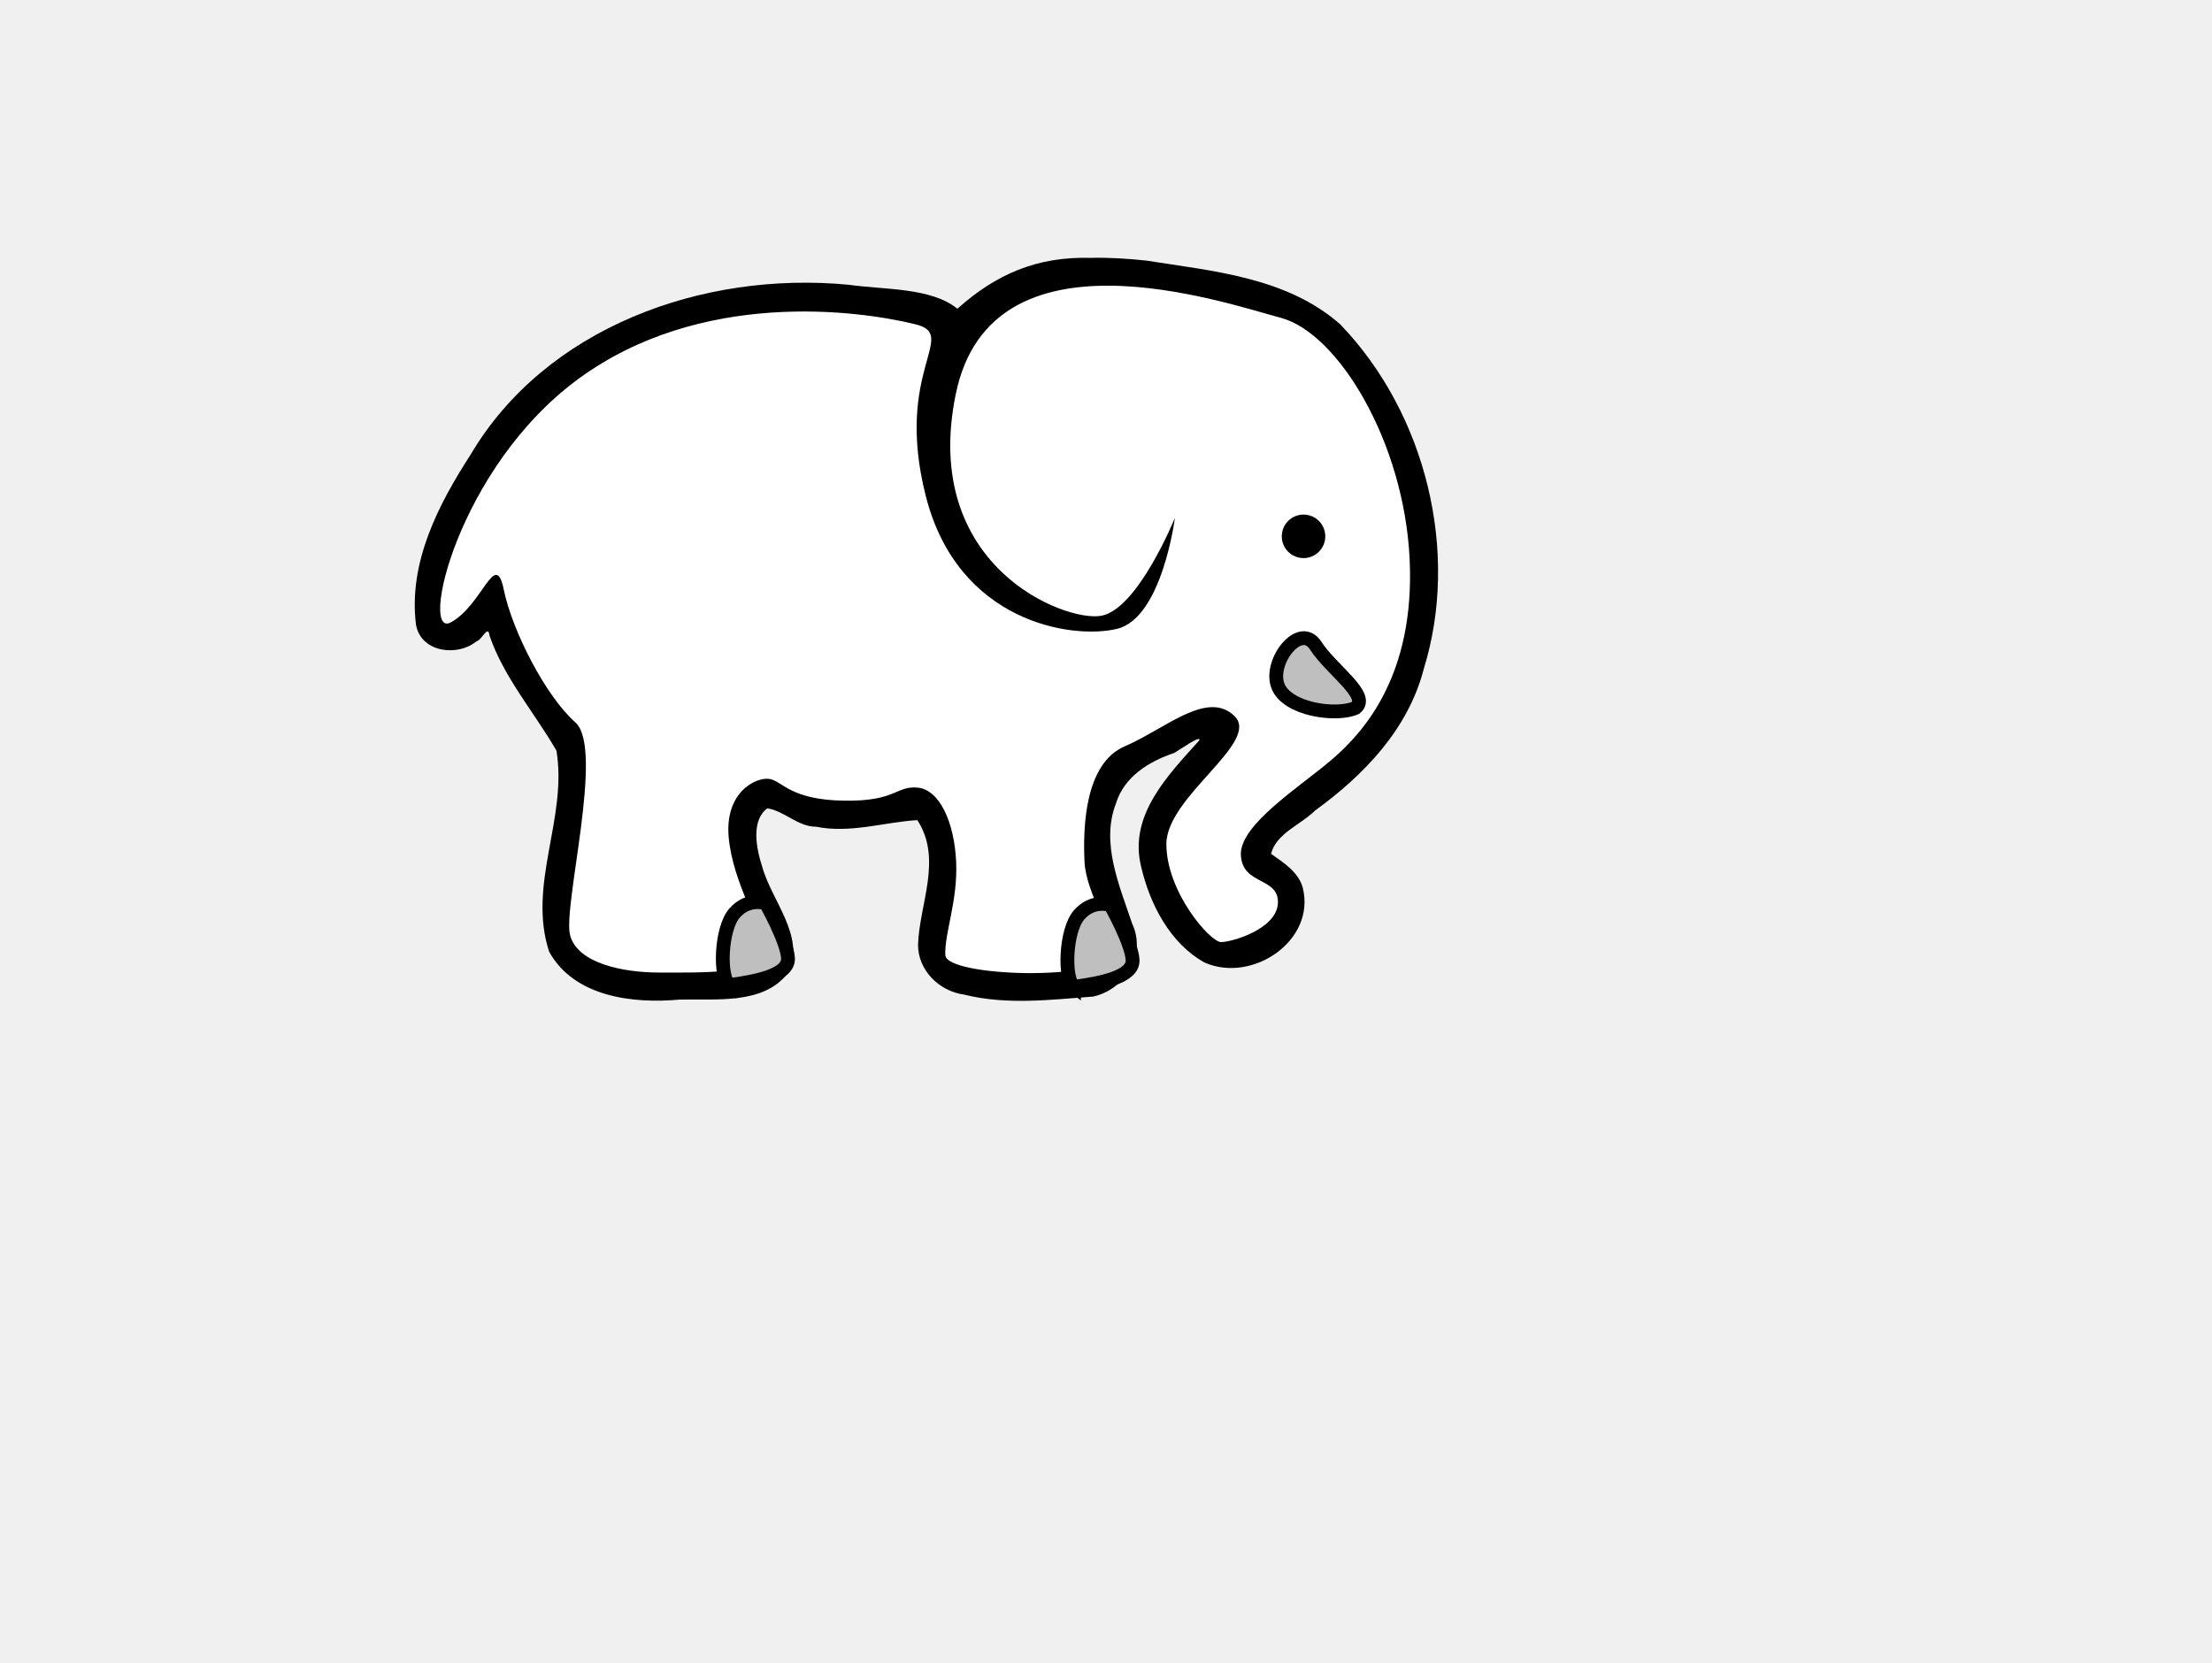
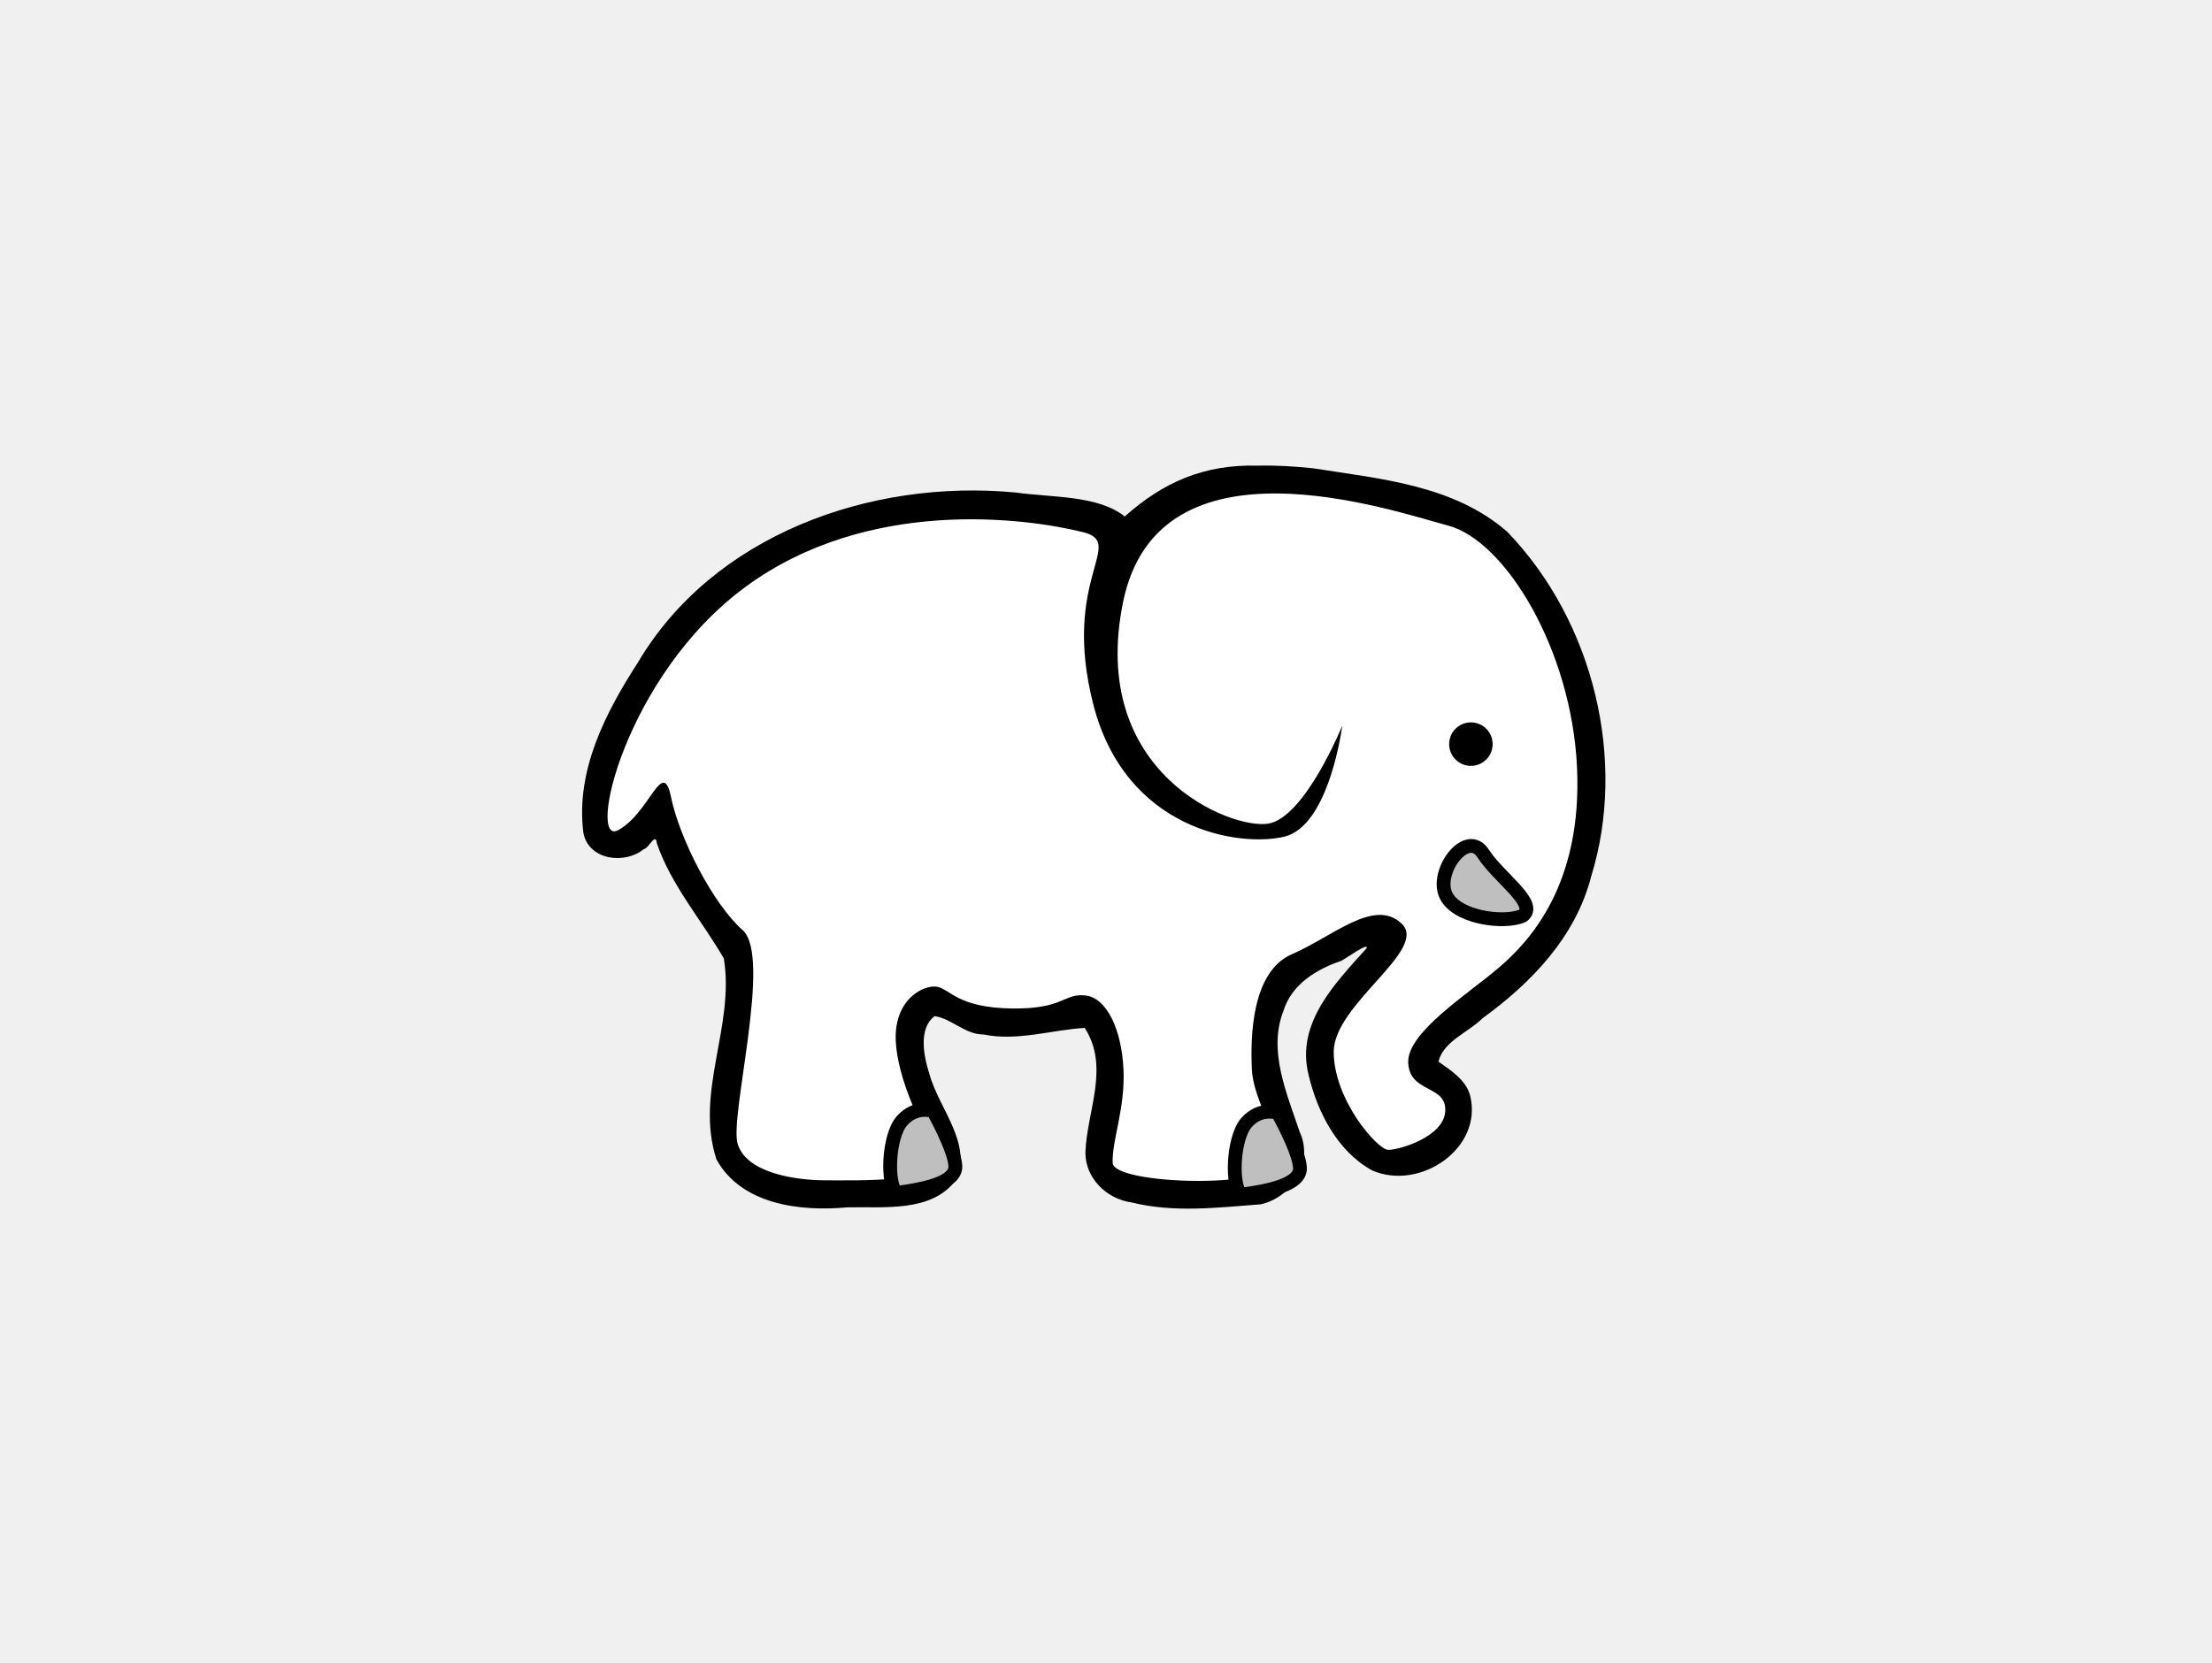
- <svg xmlns="http://www.w3.org/2000/svg" width="133" height="100" viewBox="0 0 640 480">
-   <path fill-rule="evenodd" d="M315.482 74.025c-15.574-.423-27.405 4.823-38.483 14.718-7.679-6.211-21.19-5.46-31.461-6.937-42.463-4.047-87.743 12.482-109.416 49.224-9.258 14.344-18.078 31.238-15.742 49.307 1.58 8.033 12.139 9.077 17.44 4.688 1.6-.316 3.42-5.125 3.83-1.625 4.162 12.114 12.997 22.225 19.352 33.25 3.24 19.638-8.466 38.675-2.128 58.156 7.307 13.235 24.506 15.1 37.781 13.875 10.598-.257 24.271 1.531 31.324-7.687 5.327-10.45-4.788-20.86-7.491-30.907-1.71-5.277-3.213-13.255 1.521-16.75 4.972.741 8.822 5.345 14.126 5.313 9.893 2.015 19.923-1.369 29.285-1.906 7.312 11.319.614 24.13.2 36-.07 7.424 6.097 13.517 13.342 14.5 12.304 3.076 25.084 1.476 37.34.562 8.996-1.96 15.527-11.966 11.285-21.062-3.782-11.263-9.124-23.416-4.707-34.813 2.35-7.751 9.57-12.184 16.78-14.594 1.719-.933 7.837-5.386 7.346-3.691-8.8 9.852-20.62 21.585-16.82 36.66 2.504 10.74 8.35 22.173 18.402 27.688 13.897 6.04 32.245-6.493 28.314-21.782-1.262-4.535-5.778-7.315-9.146-9.718 1.506-5.969 8.687-8.447 12.751-12.532 14.177-10.298 26.96-23.547 31.465-41.093 10.3-33.359.895-73.534-24.249-99.655-15.556-13.636-36.933-15.365-56.11-18.408-5.369-.58-10.762-.9-16.13-.781z" />
-   <path fill="#fff" fill-rule="evenodd" d="M385.41 219.16c8.77-7.554 24.05-23.922 22.444-57.916-1.606-33.994-20.72-65.47-37.295-69.877-16.576-4.407-83.776-27.699-94.017 22.033s31.451 66.1 42.064 64.211c10.612-1.888 21.324-28.328 21.324-28.328s-3.668 28.958-16.74 32.106c-13.07 3.147-46.043-1.889-55.323-38.401-9.279-36.513 9.76-46.585-2.979-49.732-16.968-4.193-62.169-10.073-97.462 15.738-35.293 25.81-46.163 75.542-36.958 70.506 9.205-5.036 12.838-21.404 15.292-9.443 2.454 11.961 12.16 30.847 20.7 38.401 8.54 7.554-3.767 53.51-1.492 61.693 2.275 8.184 15.614 10.702 25.686 10.702 10.073 0 32.765.63 31.179-6.295-1.586-6.925-9.735-19.515-10.99-32.735-1.254-13.22 7.981-17.627 11.788-16.997 3.807.629 5.938 6.075 21.701 6.295 15.112.21 14.9-4.407 21.225-3.777 6.325.63 10.549 10.072 11.084 21.403.535 11.332-3.425 20.775-3.128 27.07.298 6.295 45.683 7.554 47.214 0 1.532-7.554-6.498-17.627-6.944-27.07-.446-9.442-.08-28.328 11.643-33.364 11.723-5.036 23.778-16.368 31.69-8.814 7.91 7.555-19.674 23.293-19.65 37.142.025 13.85 12.67 28.329 15.818 28.329 3.148 0 16.19-3.777 16.462-11.332.272-7.554-10.31-5.036-10.727-13.85-.416-8.812 17.255-19.83 26.39-27.698z" />
-   <path d="M383.447 154.617a6.295 6.295 0 11-12.59 0 6.295 6.295 0 0112.59 0z" />
-   <path fill="#bfbfbf" fill-rule="evenodd" stroke="#000" stroke-width="4" d="M392.186 204.262c4.5-3.5-7-11-11.5-18s-13.5 4.5-11 11.5 17 9 22.5 6.5zM211.037 284.5c7.729-1.06 17.191-2.828 16.957-7.778-.234-4.95-6.408-15.91-6.408-15.91s-5.034-1.768-9.06 2.829c-4.025 4.596-4.417 18.738-1.489 20.86zM310.74 285.008c7.728-1.06 17.19-2.828 16.956-7.778-.234-4.95-6.408-15.91-6.408-15.91s-5.034-1.768-9.06 2.829c-4.025 4.596-4.417 18.738-1.488 20.86z" />
+ <svg xmlns="http://www.w3.org/2000/svg" width="133" height="100" viewBox="0 0 133 100" fill="none">
+   <path fill-rule="evenodd" clip-rule="evenodd" d="M75.624 28.005C72.387 27.917 69.928 29.007 67.626 31.064C66.031 29.773 63.223 29.929 61.088 29.622C52.264 28.781 42.854 32.216 38.35 39.852C36.426 42.832 34.594 46.343 35.079 50.098C35.407 51.767 37.602 51.984 38.703 51.072C39.036 51.007 39.414 50.007 39.499 50.735C40.364 53.252 42.2 55.353 43.521 57.644C44.194 61.725 41.761 65.681 43.078 69.73C44.597 72.48 48.171 72.868 50.93 72.613C53.132 72.56 55.974 72.931 57.439 71.016C58.546 68.844 56.444 66.681 55.883 64.593C55.527 63.496 55.215 61.839 56.199 61.112C57.232 61.266 58.032 62.223 59.134 62.216C61.19 62.635 63.275 61.932 65.22 61.82C66.74 64.172 65.348 66.835 65.262 69.301C65.247 70.844 66.529 72.11 68.034 72.315C70.591 72.954 73.247 72.621 75.794 72.431C77.663 72.024 79.021 69.945 78.139 68.055C77.353 65.714 76.243 63.188 77.161 60.82C77.649 59.209 79.15 58.288 80.648 57.787C81.005 57.593 82.277 56.668 82.175 57.02C80.346 59.068 77.89 61.506 78.679 64.638C79.2 66.87 80.415 69.246 82.504 70.392C85.391 71.648 89.204 69.043 88.388 65.866C88.125 64.923 87.187 64.346 86.487 63.846C86.8 62.606 88.292 62.091 89.137 61.242C92.083 59.102 94.739 56.349 95.675 52.702C97.816 45.77 95.862 37.421 90.636 31.993C87.403 29.159 82.961 28.8 78.976 28.167C77.86 28.047 76.739 27.98 75.624 28.005H75.624Z" fill="black" />
+   <path fill-rule="evenodd" clip-rule="evenodd" d="M90.156 58.166C91.978 56.596 95.153 53.195 94.82 46.13C94.486 39.066 90.514 32.525 87.069 31.609C83.625 30.693 69.66 25.853 67.531 36.188C65.403 46.523 74.067 49.924 76.273 49.532C78.478 49.139 80.704 43.645 80.704 43.645C80.704 43.645 79.942 49.663 77.225 50.317C74.509 50.971 67.657 49.924 65.729 42.337C63.8 34.749 67.757 32.656 65.11 32.002C61.583 31.13 52.19 29.908 44.856 35.272C37.521 40.636 35.263 50.971 37.175 49.924C39.088 48.878 39.843 45.476 40.353 47.962C40.863 50.447 42.88 54.372 44.655 55.942C46.43 57.512 43.872 67.062 44.345 68.763C44.818 70.463 47.59 70.987 49.683 70.987C51.776 70.987 56.492 71.118 56.162 69.678C55.833 68.239 54.139 65.623 53.878 62.876C53.618 60.128 55.537 59.212 56.328 59.343C57.119 59.474 57.562 60.606 60.838 60.652C63.978 60.695 63.934 59.736 65.249 59.867C66.563 59.998 67.441 61.96 67.552 64.314C67.663 66.669 66.84 68.632 66.902 69.94C66.964 71.248 76.395 71.51 76.714 69.94C77.032 68.37 75.363 66.277 75.271 64.314C75.178 62.352 75.254 58.428 77.69 57.381C80.126 56.334 82.632 53.98 84.276 55.549C85.919 57.119 80.187 60.39 80.192 63.268C80.197 66.146 82.825 69.155 83.479 69.155C84.134 69.155 86.844 68.37 86.9 66.8C86.957 65.23 84.758 65.754 84.671 63.922C84.585 62.091 88.257 59.801 90.155 58.166H90.156Z" fill="white" />
+   <path d="M89.748 44.753C89.748 44.925 89.714 45.095 89.648 45.254C89.582 45.413 89.486 45.557 89.365 45.678C89.243 45.8 89.099 45.896 88.94 45.962C88.781 46.028 88.611 46.061 88.439 46.061C88.268 46.061 88.097 46.028 87.939 45.962C87.78 45.896 87.636 45.8 87.514 45.678C87.393 45.557 87.297 45.413 87.231 45.254C87.165 45.095 87.131 44.925 87.131 44.753C87.131 44.406 87.269 44.074 87.514 43.828C87.76 43.583 88.093 43.445 88.439 43.445C88.786 43.445 89.119 43.583 89.365 43.828C89.61 44.074 89.748 44.406 89.748 44.753V44.753Z" fill="black" />
+   <path fill-rule="evenodd" clip-rule="evenodd" d="M91.564 55.07C92.499 54.343 90.109 52.784 89.174 51.329C88.239 49.875 86.368 52.264 86.888 53.719C87.407 55.174 90.421 55.59 91.564 55.07ZM53.919 71.745C55.525 71.524 57.491 71.157 57.443 70.128C57.394 69.099 56.111 66.822 56.111 66.822C56.111 66.822 55.065 66.454 54.228 67.41C53.392 68.365 53.31 71.304 53.919 71.745V71.745ZM74.638 71.85C76.244 71.63 78.21 71.262 78.162 70.234C78.113 69.205 76.83 66.927 76.83 66.927C76.83 66.927 75.784 66.56 74.947 67.515C74.111 68.47 74.029 71.409 74.638 71.85V71.85Z" fill="#BFBFBF" stroke="black" stroke-width="0.831" />
</svg>
